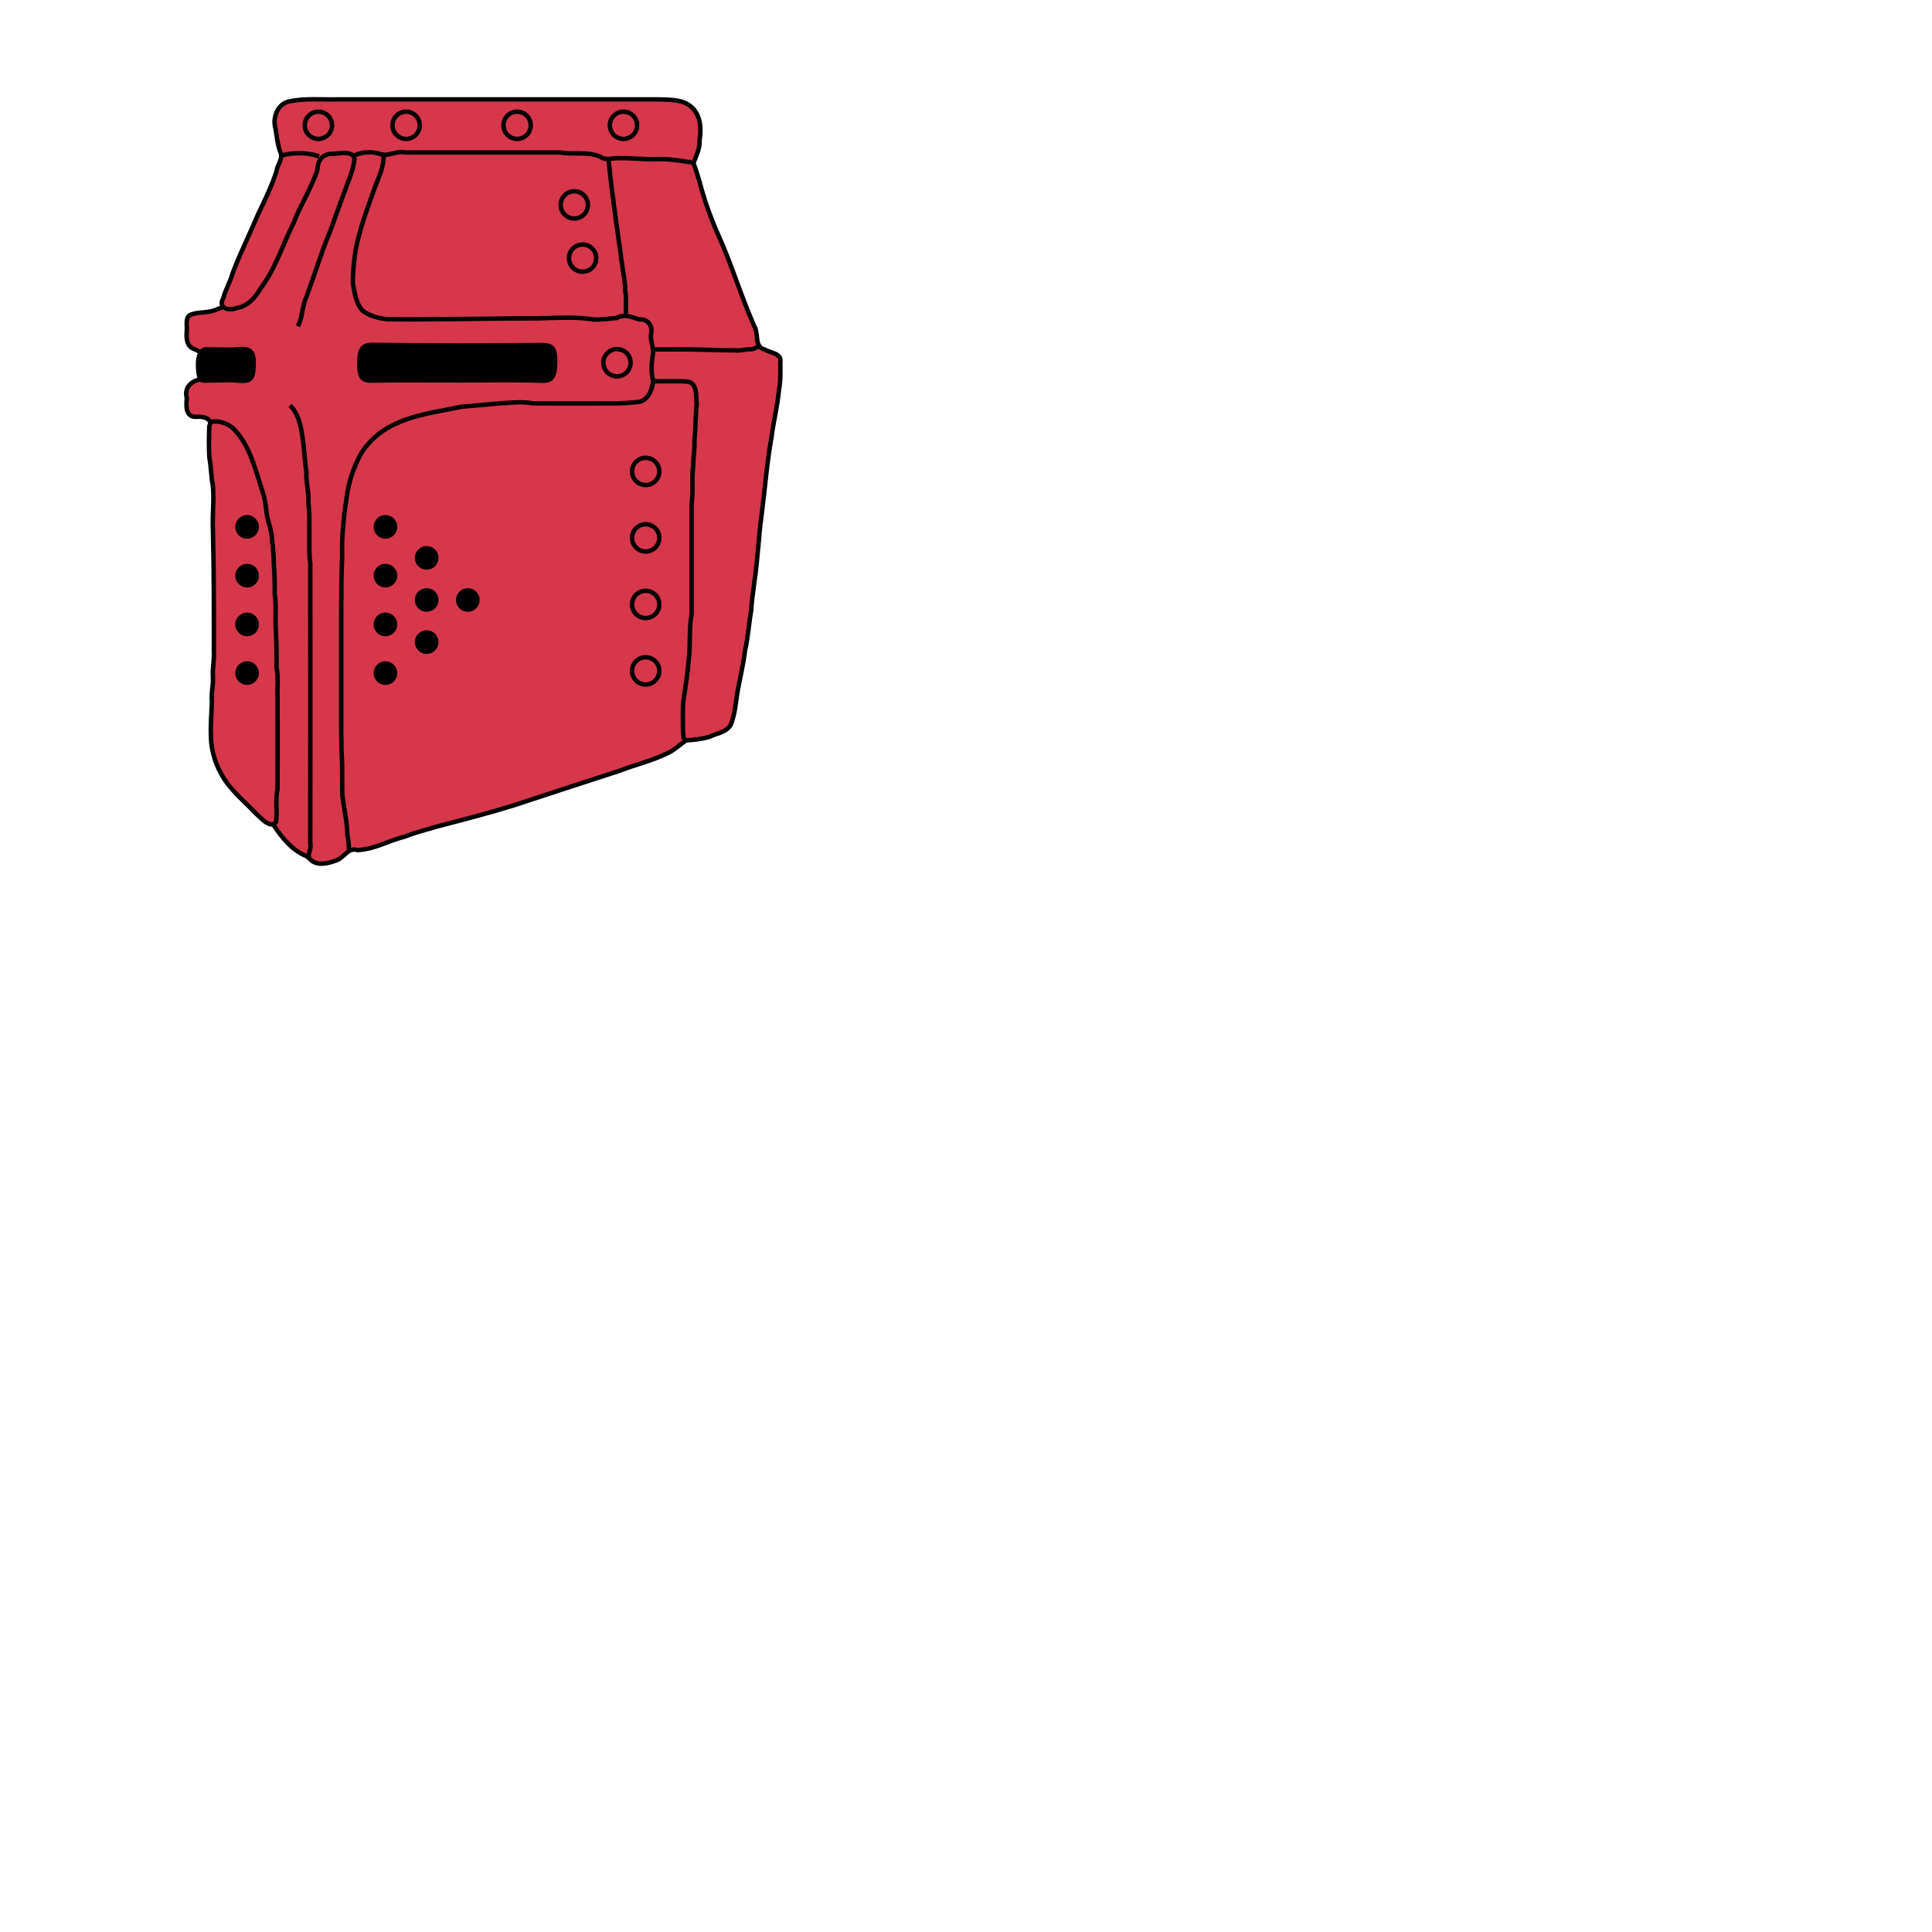
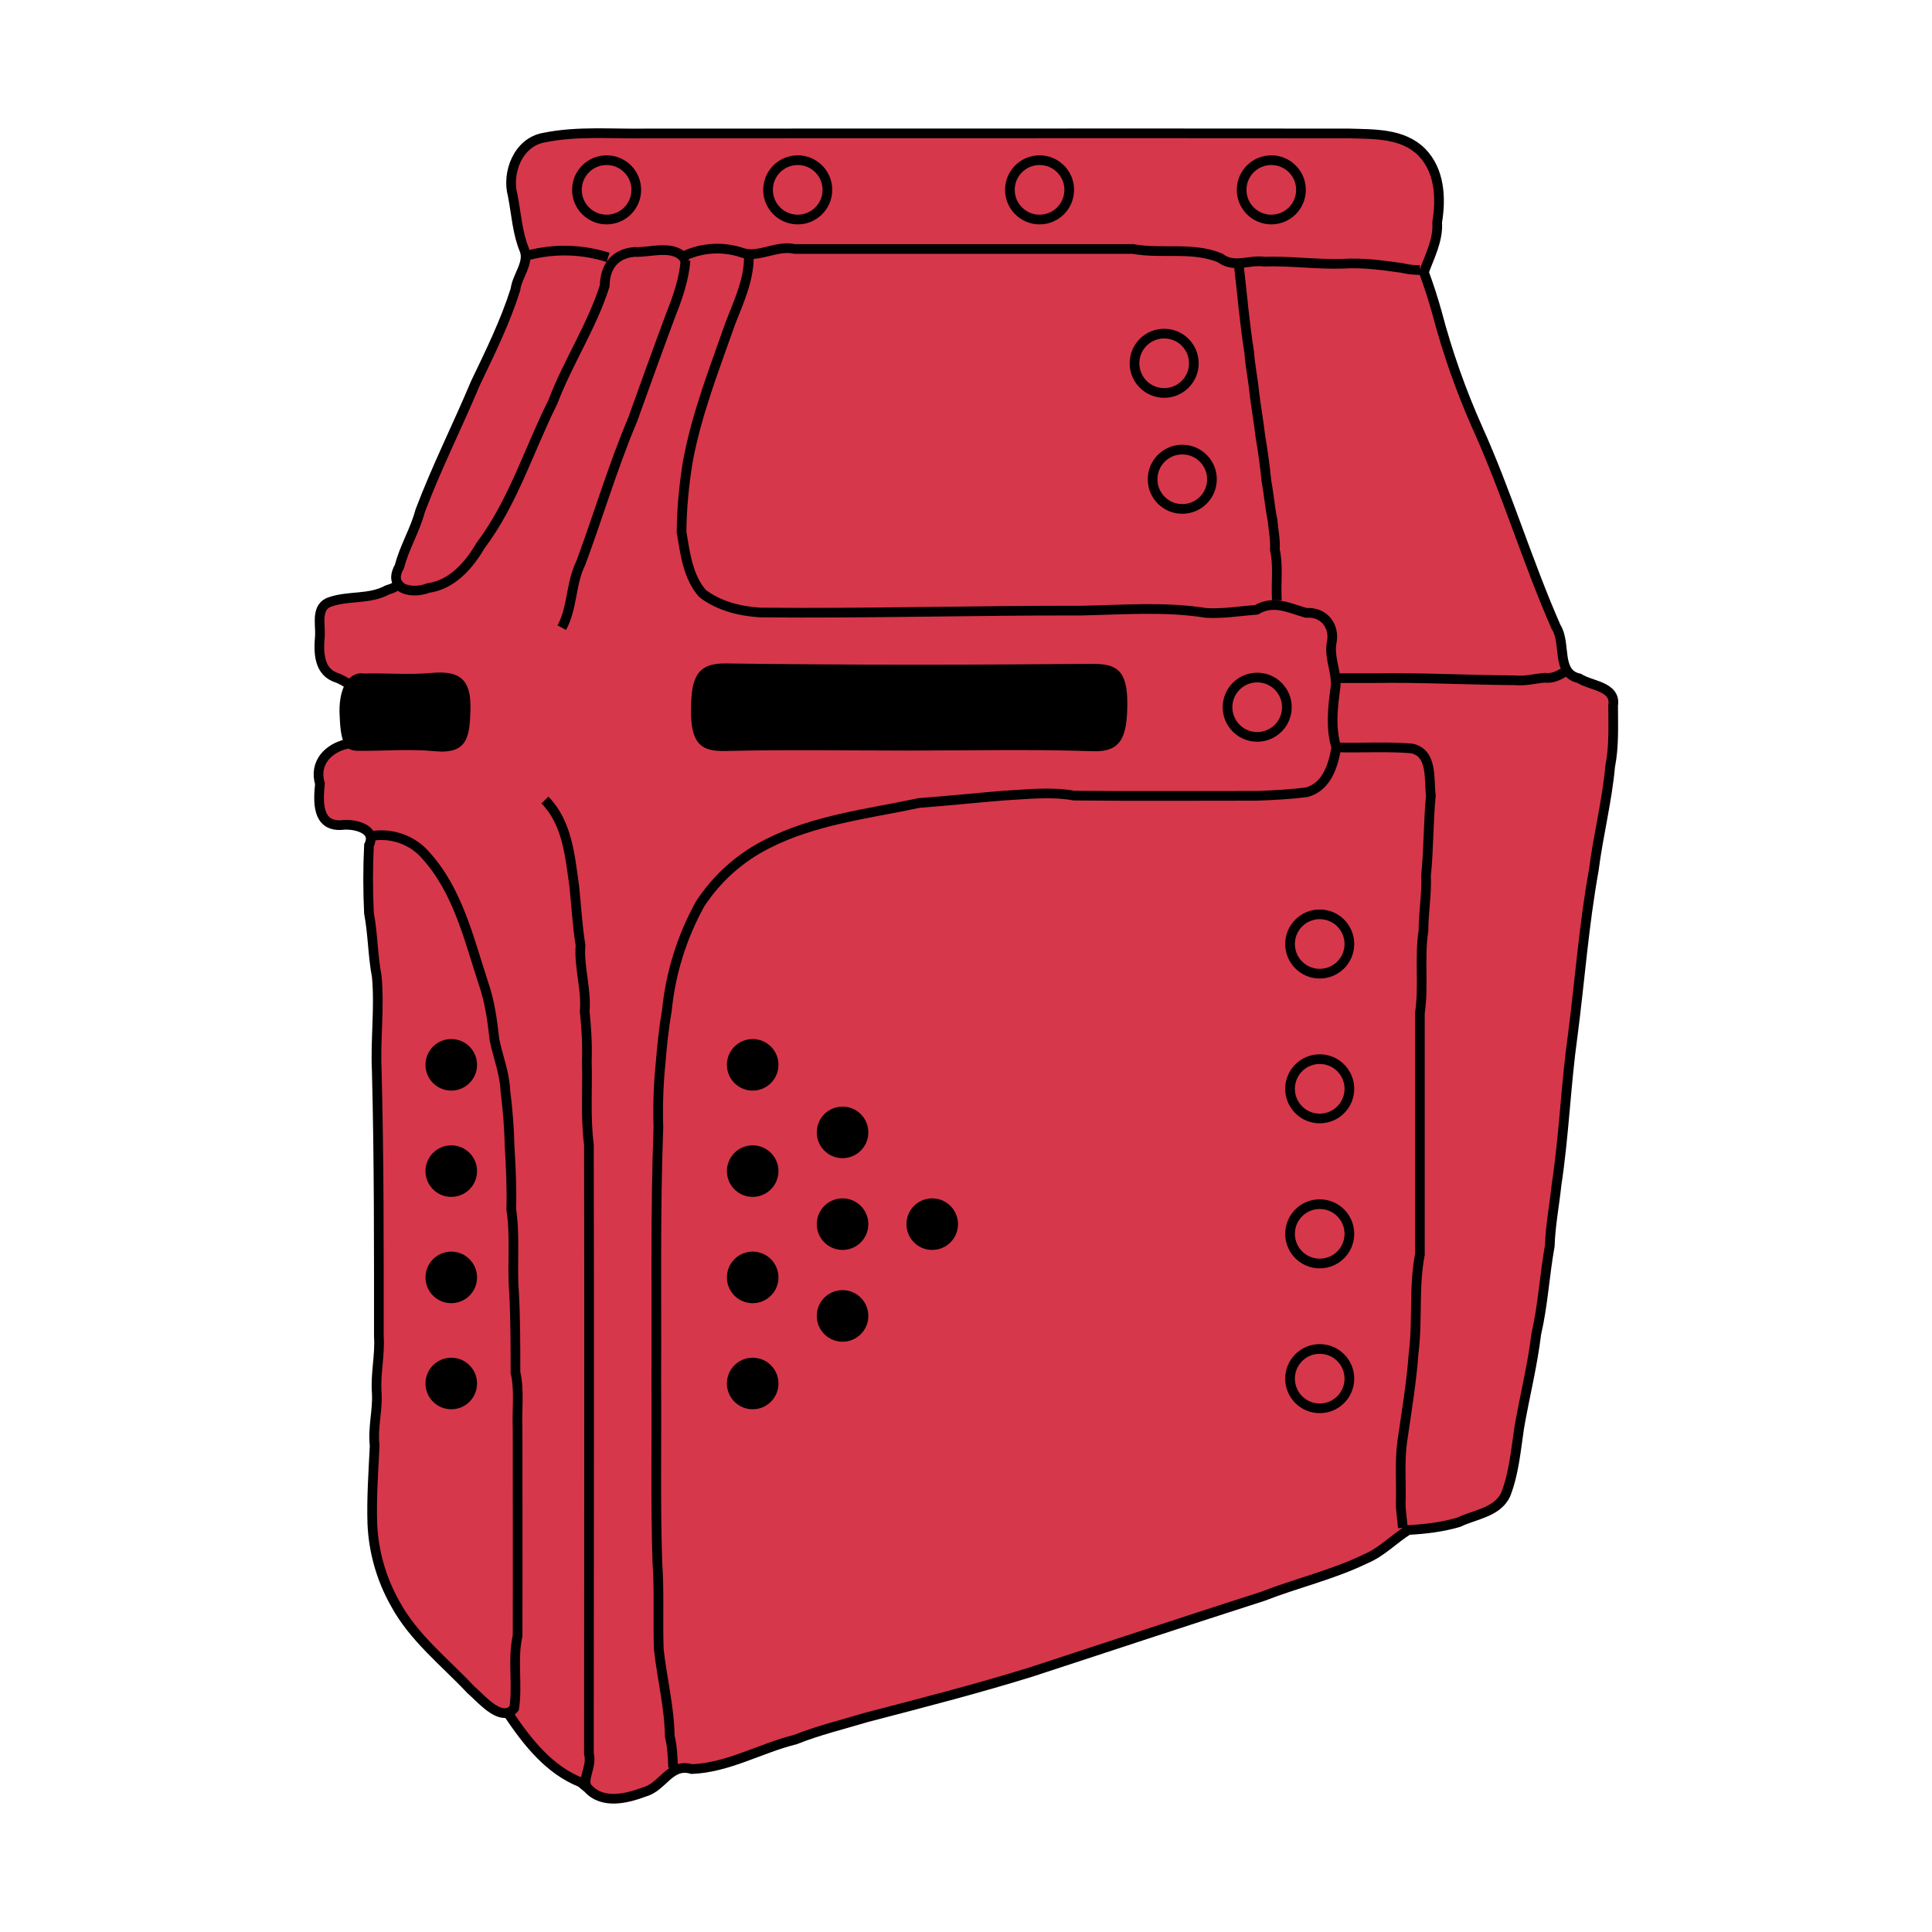
- <svg xmlns="http://www.w3.org/2000/svg" fill="#d7374a" stroke="#000" viewBox="50 50 200 200">
+ <svg xmlns="http://www.w3.org/2000/svg" fill="#d7374a" stroke="#000" viewBox="54.14 53.95 91.79 91.79">
  <g id="helmetGreat" stroke-width=".46">
    <path d="M73.08 81.73c-.16-.19-.19-.47.04-.87.23-.91.74-1.72.98-2.63.78-2.07 1.78-4.05 2.63-6.08.7-1.46 1.41-2.9 1.9-4.45.07-.62.66-1.24.43-1.86-.34-.81-.39-1.73-.56-2.6-.3-1.1.27-2.54 1.48-2.75 1.6-.33 3.24-.17 4.86-.2 11.13 0 22.26-.01 33.4 0 1.18.04 2.53-.02 3.44.88.87.88.93 2.2.74 3.34.06.84-.36 1.62-.63 2.37.23.63.44 1.27.62 1.92a36.04 36.04 0 0 0 1.94 5.51c1.39 3.08 2.36 6.34 3.72 9.43.5.78-.02 2.2 1.1 2.44.55.36 1.76.37 1.61 1.29 0 .96.05 1.93-.14 2.89-.15 1.66-.57 3.28-.78 4.94-.47 2.6-.66 5.23-1 7.85-.33 2.36-.41 4.75-.77 7.1-.1.97-.29 1.92-.32 2.9-.25 1.38-.32 2.8-.64 4.17-.18 1.5-.55 2.96-.81 4.45-.16 1.07-.25 2.19-.65 3.2-.41.84-1.45.93-2.22 1.3-.77.23-1.6.33-2.4.37-.68.42-1.26 1.05-2.03 1.37-1.56.76-3.27 1.15-4.88 1.78-3.68 1.18-7.35 2.4-11.02 3.6-2.58.8-5.19 1.47-7.8 2.15-1.13.34-2.3.62-3.4 1.06-1.66.41-3.18 1.33-4.91 1.4-1.04-.31-1.37.84-2.24 1.08-.85.32-2 .61-2.7-.17l-.34-.28c-1.5-.6-2.52-1.9-3.4-3.2l-.1-.1c-.58.12-1.3-.74-1.72-1.1-1.24-1.32-2.72-2.47-3.6-4.1a8.45 8.45 0 0 1-1.08-3.78c-.04-1.24.05-2.48.11-3.72-.1-.85.15-1.67.1-2.5-.07-.9.16-1.79.1-2.69 0-4.2.01-8.42-.1-12.62-.07-1.5.14-2.99 0-4.48-.19-.99-.18-2-.37-3a33.08 33.08 0 0 1 0-3.23c.4-.8-.74-1.04-1.31-.96-1.18.07-1.1-1.15-1.02-1.96-.29-.99.39-1.7 1.3-1.9.43-.42 1.55-1.18 1.45-1.56-.57-.59-1.13-1.24-1.92-1.57-.9-.27-.9-1.23-.83-2 .03-.56-.21-1.4.5-1.62.88-.3 1.86-.1 2.7-.56l.15-.05.15-.06z" />
    <g fill="none">
      <path d="M117.7 89.46c1.17.03 2.35-.05 3.52.05 1 .22.8 1.46.9 2.23-.12 1.27-.1 2.55-.23 3.82.04.87-.12 1.73-.12 2.6-.2 1.3.02 2.62-.17 3.92v11.47c-.3 1.55-.1 3.14-.3 4.7-.1 1.4-.34 2.8-.54 4.2-.13.96-.04 1.95-.07 2.93 0 .39.07.77.1 1.16" />
      <path d="M71.84 93.66c.94-.14 1.9.2 2.53.93 1.53 1.69 2.05 3.98 2.74 6.08.3.86.42 1.76.52 2.66.16.82.49 1.6.52 2.45.11.86.18 1.73.2 2.6.06 1.01.11 2.02.08 3.03.2 1.29.03 2.6.13 3.89.07 1.28.07 2.56.07 3.85.2.88.06 1.8.1 2.7 0 3.27.01 6.54 0 9.82-.25 1.13.01 2.3-.16 3.44a.64.64 0 0 1-.26.2" />
      <path d="M128.48 85.87c-.29.18-.6.33-.95.28-.47.04-.92.17-1.4.12-2.25-.01-4.5-.14-6.74-.1h-1.7" />
      <path d="M113 66.58c.16 1.36.27 2.74.49 4.1.04.63.18 1.26.24 1.9.08.7.21 1.39.29 2.1.12.7.22 1.42.29 2.14.12.62.16 1.24.29 1.85.04.47.14.93.11 1.4.17.75.05 1.54.09 2.3v.1" />
      <path d="M89.72 66.18c-.01 1.1-.48 2.1-.87 3.1-.76 2.17-1.61 4.32-2.03 6.59-.18 1.1-.29 2.23-.3 3.36.17 1 .3 2.13 1 2.92.77.59 1.77.84 2.73.9 5.1.05 10.19-.1 15.29-.09 1.97-.04 3.96-.2 5.9.11.81.05 1.6-.09 2.4-.15.8-.48 1.55-.08 2.36.15.85-.07 1.39.65 1.2 1.45-.12.77.32 1.48.17 2.23-.12.9-.21 1.84.06 2.71-.15.87-.45 1.86-1.4 2.13-.78.1-1.59.14-2.38.17-2.9 0-5.79.02-8.68-.01-1.1-.2-2.24-.06-3.36 0-1.33.11-2.67.25-4 .35-2.45.52-5 .8-7.25 1.96a8.22 8.22 0 0 0-3.16 2.84 13.13 13.13 0 0 0-1.58 5.09c-.15.84-.23 1.69-.3 2.53-.1 1-.13 1.99-.1 3-.15 4.04-.08 8.08-.1 12.13.02 2.83-.04 5.66.05 8.5.1 1.38.02 2.77.07 4.16.15 1.38.5 2.74.52 4.12.12.5.14 1 .16 1.5" />
      <path d="M79.23 66.08a6.78 6.78 0 0 1 3.8.1" />
      <path d="M121.6 66.78c-.3 0-.58-.03-.86-.1-.92-.13-1.85-.26-2.79-.2-1.25.04-2.5-.14-3.75-.1-.73-.1-1.43.33-2.1-.18-1.32-.54-2.76-.17-4.13-.42H91.9c-.85-.2-1.72.44-2.49.18a3.71 3.71 0 0 0-2.7.12l-.07.14c-.5-.67-1.62-.26-2.36-.3-.93.08-1.4.7-1.41 1.61-.61 1.93-1.75 3.63-2.46 5.51-1.14 2.28-1.89 4.77-3.44 6.83-.55.94-1.35 1.86-2.49 2.02-.46.18-1.02.16-1.32-.07" />
      <path d="M82.02 138.84c-.22-.38.26-1 .1-1.56 0-9.65.02-19.3 0-28.94-.17-1.32-.06-2.66-.1-3.99.03-.78-.02-1.56-.1-2.34.09-1.06-.28-2.1-.2-3.15-.15-.94-.2-1.89-.3-2.83-.2-1.42-.33-2.99-1.39-4.07" />
      <path d="M80.83 83.77c.52-.95.42-2.1.9-3.06.84-2.27 1.53-4.6 2.47-6.83.6-1.67 1.2-3.34 1.82-5 .33-.83.62-1.68.69-2.56" />
    </g>
    <g stroke="none" fill="#000">
      <path d="M71.44 85.95c1.07-.03 2.15.07 3.21-.03 1.4-.13 1.89.37 1.84 1.8-.04 1.24-.14 2.07-1.7 1.92-1.22-.12-2.46 0-3.68-.02-.6-.01-.8-.4-.84-1.84-.02-1.28.52-1.94 1.17-1.83z" />
      <path d="M106.04 85.49c1.12 0 1.67.27 1.66 1.91-.01 1.58-.3 2.3-1.67 2.24-2.9-.1-5.8-.03-8.7-.03-2.9 0-5.81-.05-8.71.02-1.13.03-1.66-.3-1.65-1.93 0-1.58.3-2.25 1.65-2.23 5.8.08 11.61.07 17.42.02z" />
    </g>
    <g fill="#000" stroke-width=".23">
      <circle cx="75.58" cy="104.54" r="1.11" />
      <circle cx="75.58" cy="109.59" r="1.11" />
      <circle cx="75.58" cy="114.64" r="1.11" />
      <circle cx="75.58" cy="119.68" r="1.11" />
      <circle cx="89.9" cy="104.54" r="1.11" />
      <circle cx="89.9" cy="109.59" r="1.11" />
      <circle cx="89.9" cy="114.64" r="1.11" />
      <circle cx="89.9" cy="119.68" r="1.11" />
      <circle cx="94.17" cy="107.75" r="1.11" />
      <circle cx="94.17" cy="112.11" r="1.11" />
      <circle cx="94.17" cy="116.47" r="1.11" />
      <circle cx="98.43" cy="112.11" r="1.11" />
    </g>
    <g>
      <circle cx="116.84" cy="98.8" r="1.41" />
      <circle cx="116.84" cy="105.68" r="1.41" />
      <circle cx="116.84" cy="112.57" r="1.41" />
      <circle cx="116.84" cy="119.45" r="1.41" />
      <circle cx="109.45" cy="71.21" r="1.41" />
      <circle cx="110.31" cy="76.72" r="1.41" />
      <circle cx="113.87" cy="87.55" r="1.41" />
      <circle cx="82.96" cy="62.97" r="1.41" />
      <circle cx="92.04" cy="62.97" r="1.41" />
      <circle cx="103.53" cy="62.97" r="1.41" />
      <circle cx="114.54" cy="62.97" r="1.41" />
    </g>
  </g>
</svg>
